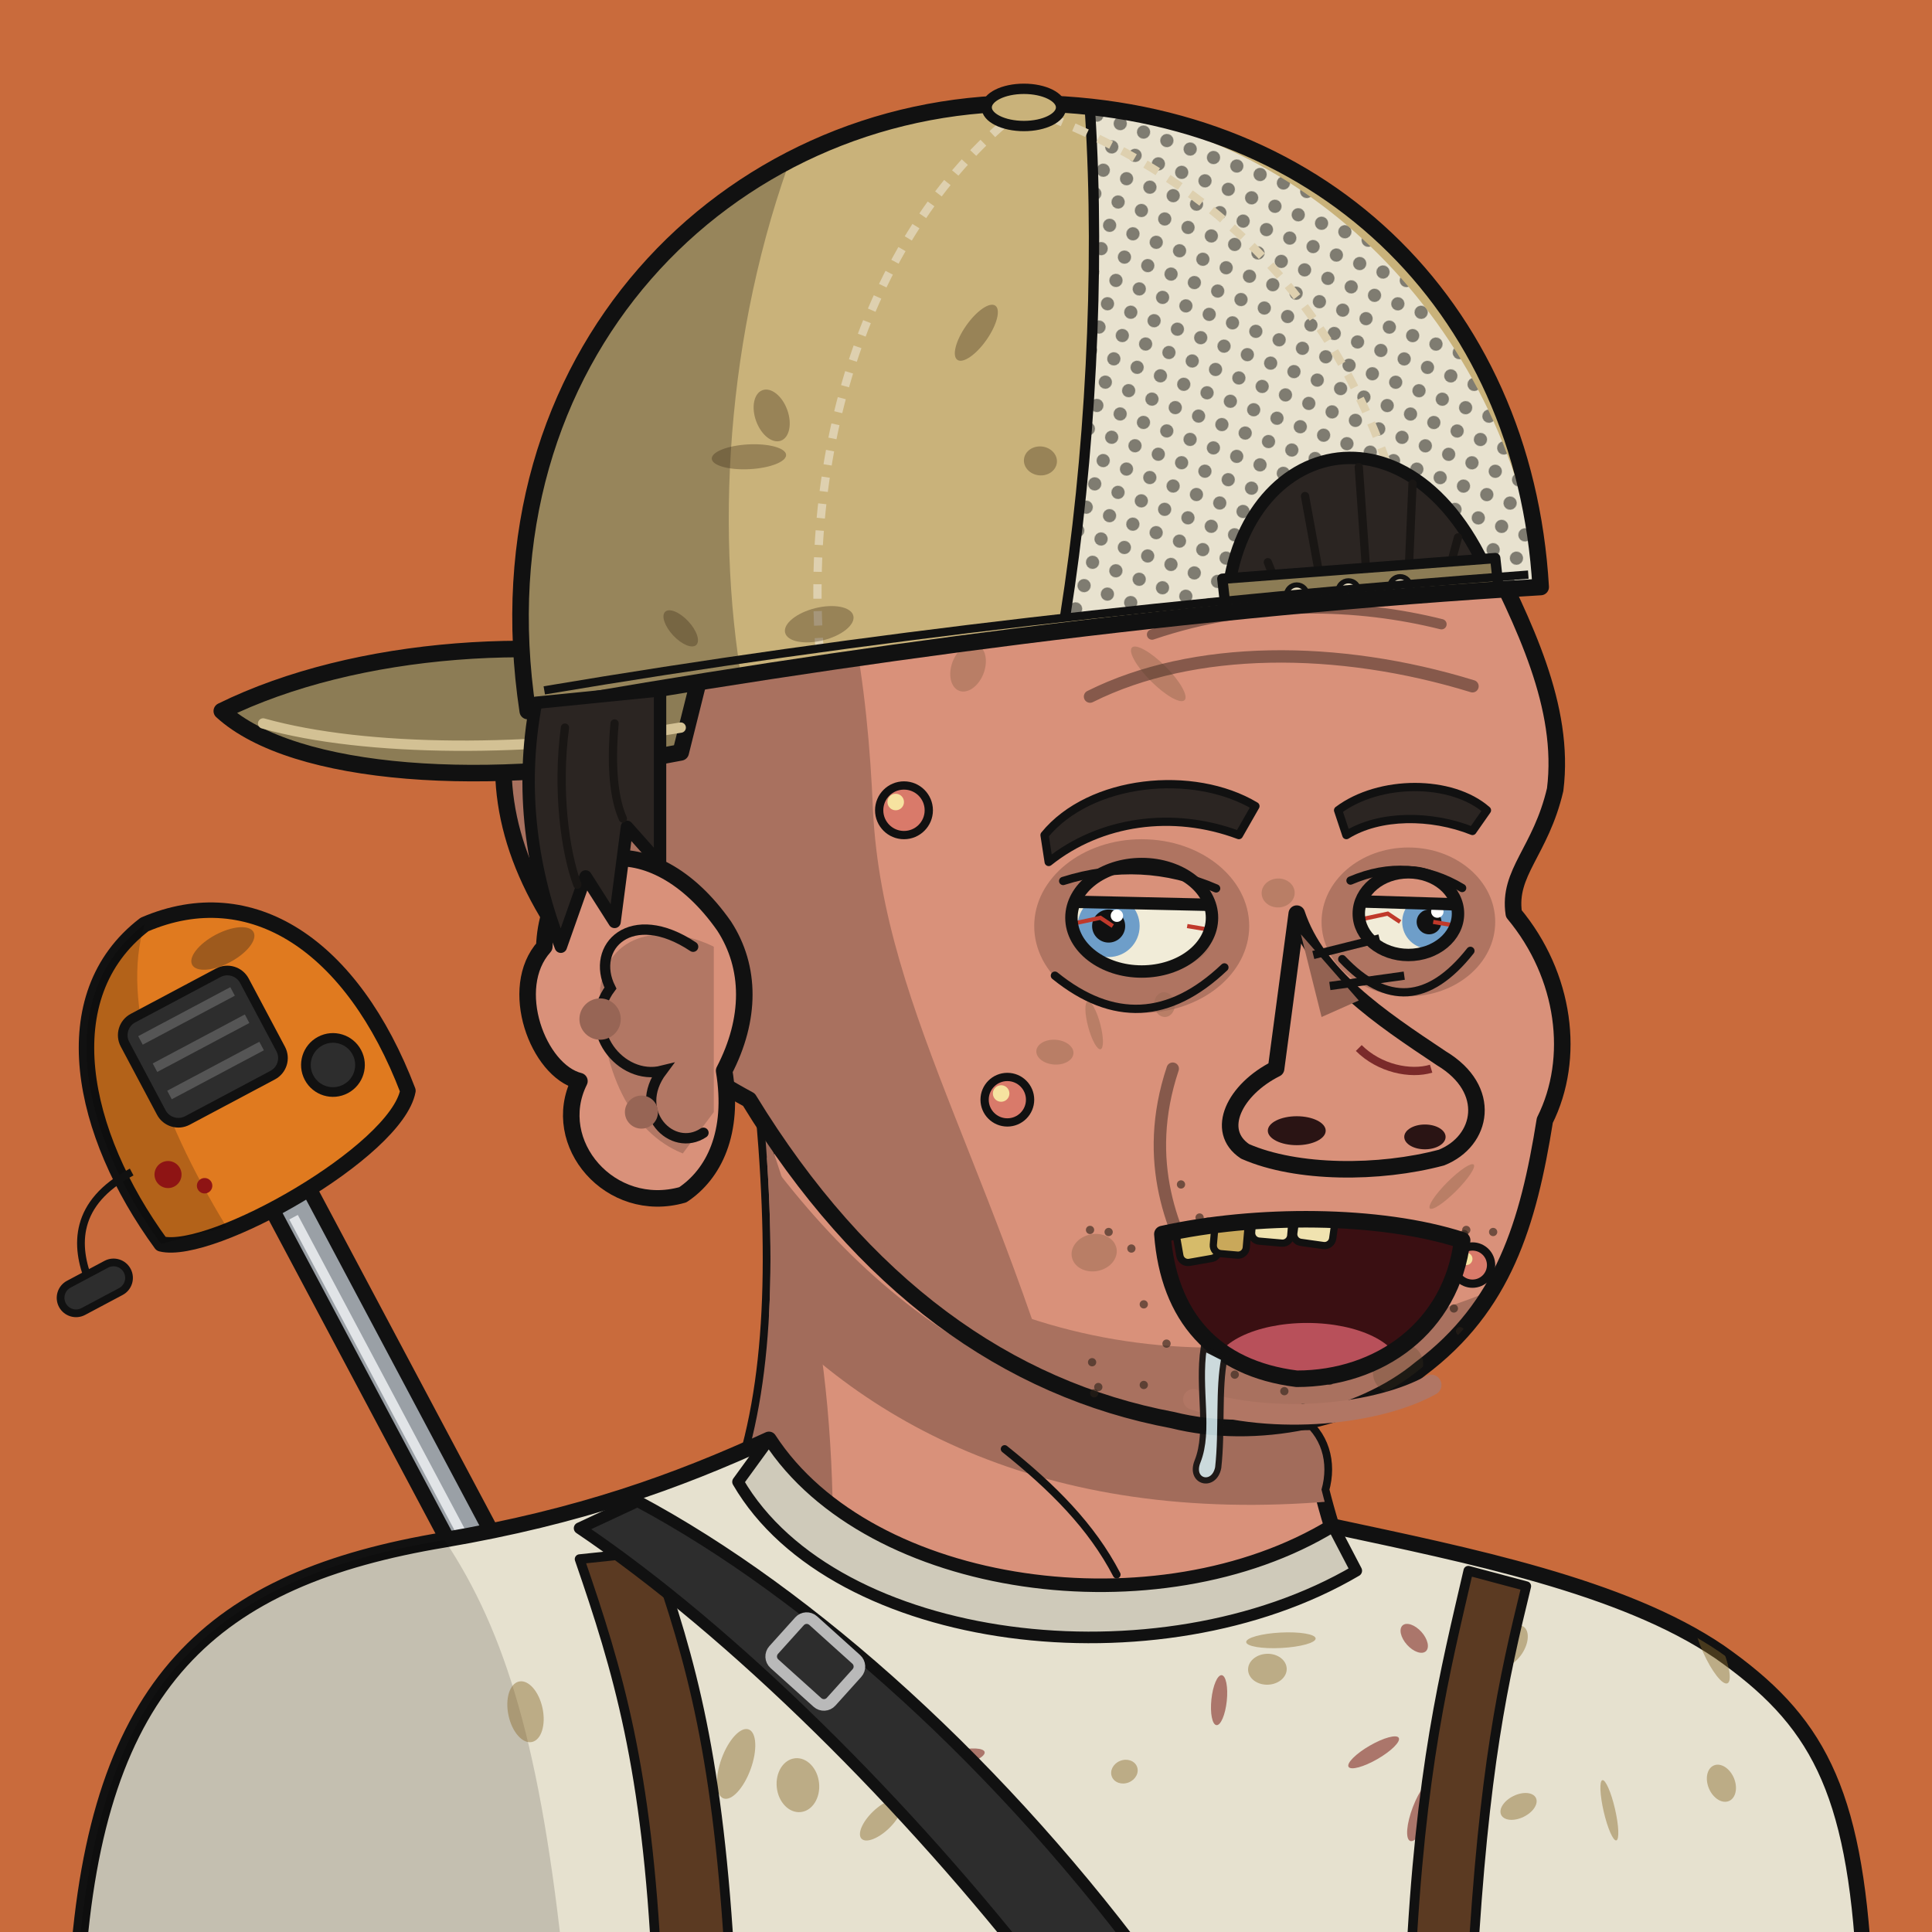
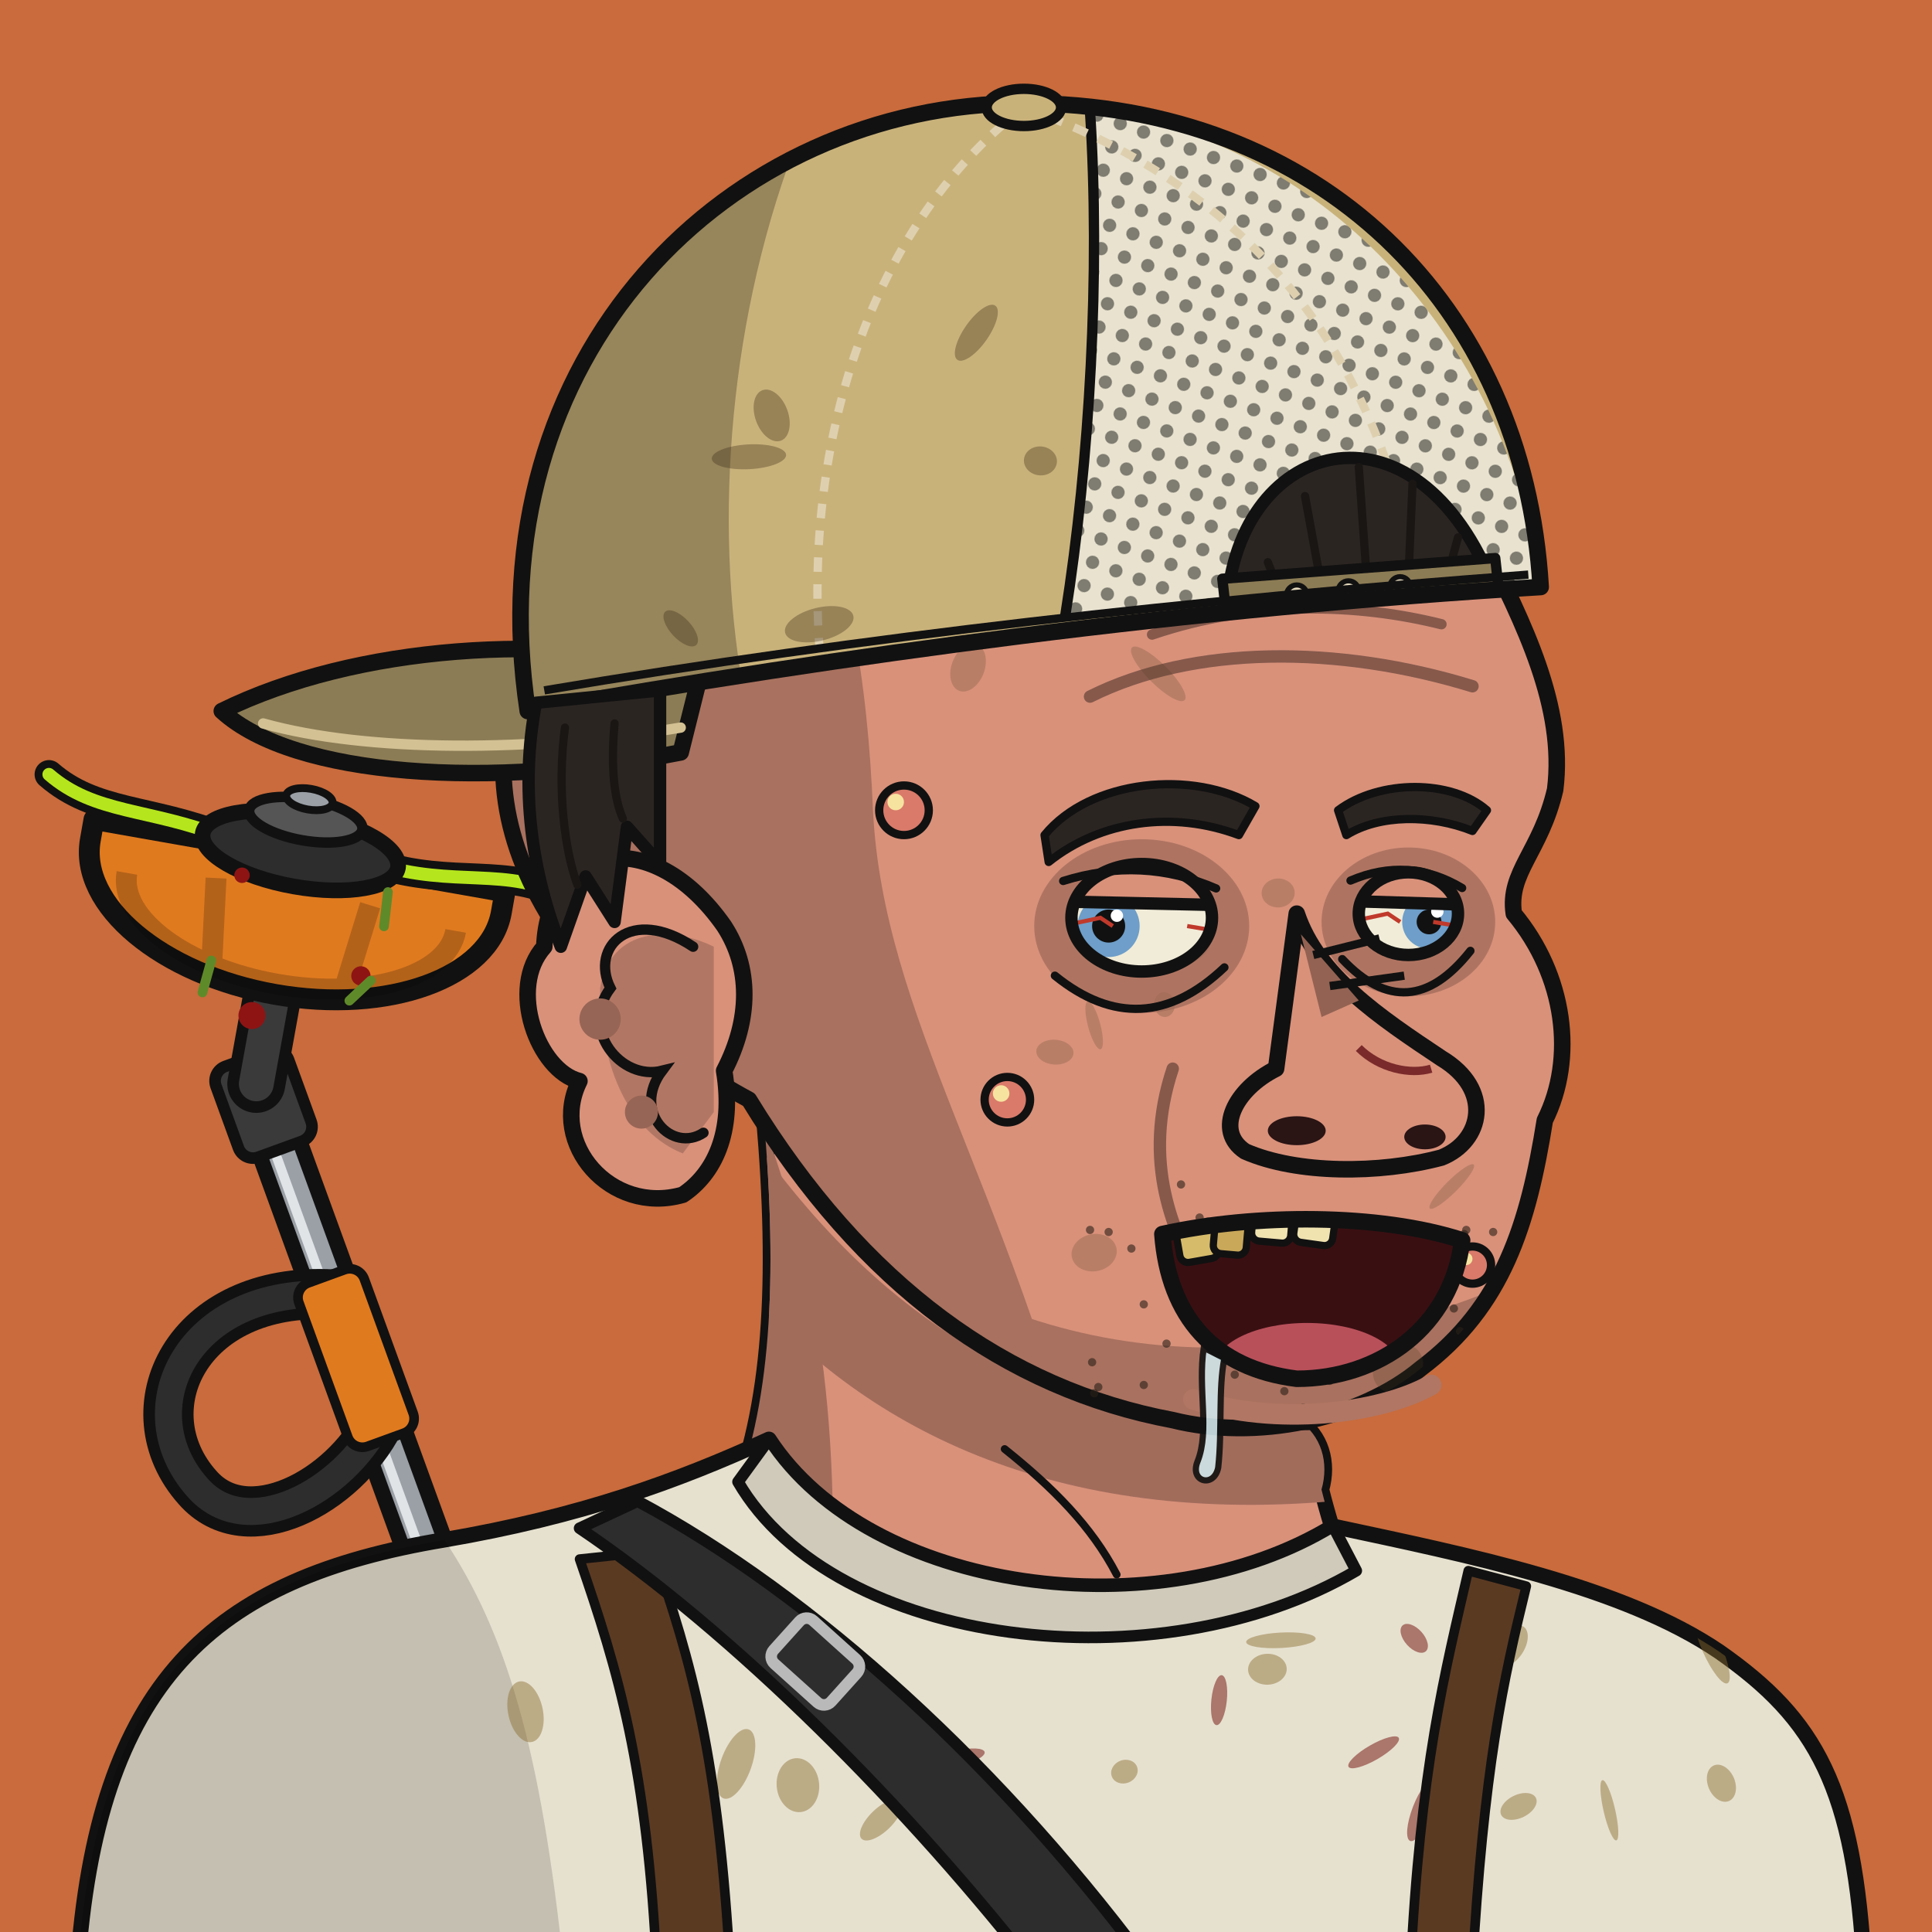
<svg xmlns="http://www.w3.org/2000/svg" viewBox="0 0 1000 1000" width="1000" height="1000">
  <rect width="1000" height="1000" fill="#c96b3c" />
  <g transform="translate(0 -55)">
-     <g transform="translate(502 1337) rotate(-28)">
-       <rect x="-11" y="-760" width="22" height="900" rx="10" fill="#9aa0a6" stroke="#111111" stroke-width="8" />
-       <path d="M -3 -740 L -3 120" stroke="#e1e4e7" stroke-width="5" />
-       <path d="M 0 -520 C 70 -540 110 -500 100 -440 C 92 -400 40 -400 0 -420" fill="none" stroke="#111111" stroke-width="26" stroke-linecap="round" />
-       <path d="M 0 -520 C 70 -540 110 -500 100 -440 C 92 -400 40 -400 0 -420" fill="none" stroke="#2d2d2d" stroke-width="14" stroke-linecap="round" />
-       <path d="M -70 -760 C -80 -830 -60 -900 0 -910 C 60 -905 90 -850 80 -770 C 60 -745 -50 -742 -70 -760 Z" fill="#e07a1f" stroke="#111111" stroke-width="8" stroke-linejoin="round" />
-       <path d="M -70 -760 C -80 -830 -60 -900 0 -910 C -30 -880 -40 -820 -36 -752 Z" fill="#000" opacity="0.2" />
-       <rect x="-38" y="-870" width="70" height="60" rx="10" fill="#2d2d2d" stroke="#111111" stroke-width="5" />
-       <path d="M -30 -858 L 24 -858" stroke="#555" stroke-width="5" />
-       <path d="M -30 -842 L 24 -842" stroke="#555" stroke-width="5" />
-       <path d="M -30 -826 L 24 -826" stroke="#555" stroke-width="5" />
-       <circle cx="52" cy="-800" r="14" fill="#2d2d2d" stroke="#111111" stroke-width="5" />
-       <path d="M -66 -800 C -100 -800 -110 -780 -112 -760" fill="none" stroke="#111111" stroke-width="4" />
-       <rect x="-130" y="-764" width="38" height="16" rx="8" fill="#2d2d2d" stroke="#111111" stroke-width="4" />
-       <ellipse cx="30" cy="-880" rx="18" ry="8" fill="#3b2a18" opacity="0.4" />
-       <circle cx="-50" cy="-790" r="7" fill="#8e1414" />
-       <circle cx="-36" cy="-776" r="4" fill="#8e1414" />
+     <g transform="translate(422 1411) rotate(-20)">
+       <rect x="-11" y="-830" width="22" height="960" rx="10" fill="#9aa0a6" stroke="#111111" stroke-width="8" />
+       <path d="M -3 -810 L -3 120" stroke="#e1e4e7" stroke-width="5" />
+       <path d="M 0 -730 C -70 -760 -120 -710 -100 -660 C -86 -624 -30 -632 0 -660" fill="none" stroke="#111111" stroke-width="26" stroke-linecap="round" />
+       <path d="M 0 -730 C -70 -760 -120 -710 -100 -660 C -86 -624 -30 -632 0 -660" fill="none" stroke="#2d2d2d" stroke-width="14" stroke-linecap="round" />
+       <rect x="-18" y="-740" width="36" height="90" rx="8" fill="#e07a1f" stroke="#111111" stroke-width="5" />
+       <rect x="-20" y="-860" width="40" height="50" rx="8" fill="#3a3a3a" stroke="#111111" stroke-width="6" />
+       <path d="M 0 -846 L 42 -918" stroke="#111111" stroke-width="30" stroke-linecap="round" />
+       <path d="M 0 -846 L 42 -918" stroke="#3a3a3a" stroke-width="18" stroke-linecap="round" />
+       <g transform="translate(56 -940) rotate(30) scale(1.35)">
+         <path d="M -80 0 A 80 46 0 0 0 80 0 L 80 -8 L -80 -8 Z" fill="#e07a1f" stroke="#111111" stroke-width="8" stroke-linejoin="round" />
+         <path d="M -64 10 A 64 32 0 0 0 64 10 M -30 6 L -26 38 M 30 6 L 26 38" fill="none" stroke="#000" stroke-width="8" opacity="0.2" />
+         <path d="M -30 -10 C -60 -16 -80 -10 -100 -22 M 30 -10 C 60 -6 80 -18 102 -10" fill="none" stroke="#111111" stroke-width="11" stroke-linecap="round" />
+         <path d="M -30 -10 C -60 -16 -80 -10 -100 -22 M 30 -10 C 60 -6 80 -18 102 -10" fill="none" stroke="#b5e61d" stroke-width="5" stroke-linecap="round" />
+         <ellipse cx="0" cy="-10" rx="38" ry="14" fill="#2d2d2d" stroke="#111111" stroke-width="6" />
+         <ellipse cx="0" cy="-22" rx="22" ry="8" fill="#555" stroke="#111111" stroke-width="4" />
+         <ellipse cx="0" cy="-30" rx="9" ry="4" fill="#9aa0a6" stroke="#111111" stroke-width="3" />
+       </g>
+       <circle cx="10" cy="-880" r="7" fill="#8e1414" />
+       <circle cx="70" cy="-880" r="5" fill="#8e1414" />
+       <circle cx="30" cy="-950" r="4" fill="#8e1414" />
+       <path d="M -10 -900 l 10 -14 M 90 -900 l 8 -16 M 60 -870 l 14 -6" stroke="#5f8a2a" stroke-width="5" stroke-linecap="round" />
    </g>
    <g transform="translate(-35 25) scale(1.07)" />
    <path d="M 392 600 C 402 690 402 760 385 815 C 360 840 320 856 290 868 L 720 920 C 700 880 690 850 684 826 C 688 812 684 798 672 790 C 664 770 660 745 662 720 Z" fill="#d9917a" stroke="#111111" stroke-width="8" stroke-linejoin="round" />
    <clipPath id="neckclip">
      <path d="M 392 600 C 402 690 402 760 385 815 C 360 840 320 856 290 868 L 720 920 C 700 880 690 850 684 826 C 688 812 684 798 672 790 C 664 770 660 745 662 720 Z" />
    </clipPath>
    <g clip-path="url(#neckclip)">
      <path d="M 380 630 C 450 735 540 800 690 795 L 690 832 C 540 845 440 790 380 715 Z" fill="#a26c5b" />
      <path d="M 380 600 C 425 700 435 790 430 900 L 280 900 L 280 600 Z" fill="#a26c5b" />
    </g>
    <path d="M 520 805 C 545 825 565 845 578 870" fill="none" stroke="#111111" stroke-width="4" stroke-linecap="round" />
    <clipPath id="torso">
      <path d="M 40 1075 C 50 925 110 872 230 852 C 300 840 350 822 398 800 C 450 880 600 900 690 845 C 760 860 840 876 890 910 C 940 945 960 980 965 1075 Z" />
    </clipPath>
    <path d="M 40 1075 C 50 925 110 872 230 852 C 300 840 350 822 398 800 C 450 880 600 900 690 845 C 760 860 840 876 890 910 C 940 945 960 980 965 1075 Z" fill="#e6e1cf" stroke="#111111" stroke-width="8" stroke-linejoin="round" />
    <g clip-path="url(#torso)">
      <path d="M 40 1075 C 50 925 110 872 230 852 C 262 900 280 960 292 1075 Z" fill="#000" opacity="0.15" />
      <ellipse cx="413" cy="979" rx="14" ry="11" transform="rotate(84 413 979)" fill="#8a6a2c" opacity="0.45" />
      <ellipse cx="328" cy="897" rx="10" ry="9" transform="rotate(178 328 897)" fill="#8a6a2c" opacity="0.45" />
      <ellipse cx="381" cy="968" rx="19" ry="8" transform="rotate(110 381 968)" fill="#8a6a2c" opacity="0.45" />
      <ellipse cx="574" cy="887" rx="6" ry="5" transform="rotate(109 574 887)" fill="#8a6a2c" opacity="0.45" />
      <ellipse cx="833" cy="992" rx="16" ry="3" transform="rotate(77 833 992)" fill="#8a6a2c" opacity="0.45" />
      <ellipse cx="786" cy="990" rx="6" ry="10" transform="rotate(64 786 990)" fill="#8a6a2c" opacity="0.45" />
      <ellipse cx="842" cy="873" rx="7" ry="6" transform="rotate(52 842 873)" fill="#8a6a2c" opacity="0.45" />
      <ellipse cx="483" cy="867" rx="13" ry="6" transform="rotate(15 483 867)" fill="#8a6a2c" opacity="0.45" />
      <ellipse cx="582" cy="972" rx="7" ry="6" transform="rotate(158 582 972)" fill="#8a6a2c" opacity="0.45" />
      <ellipse cx="886" cy="908" rx="20" ry="5" transform="rotate(66 886 908)" fill="#8a6a2c" opacity="0.45" />
      <ellipse cx="272" cy="941" rx="16" ry="9" transform="rotate(78 272 941)" fill="#8a6a2c" opacity="0.45" />
      <ellipse cx="891" cy="978" rx="7" ry="10" transform="rotate(157 891 978)" fill="#8a6a2c" opacity="0.45" />
      <ellipse cx="508" cy="872" rx="18" ry="4" transform="rotate(26 508 872)" fill="#8a6a2c" opacity="0.45" />
      <ellipse cx="510" cy="889" rx="18" ry="7" transform="rotate(38 510 889)" fill="#8a6a2c" opacity="0.45" />
      <ellipse cx="656" cy="919" rx="8" ry="10" transform="rotate(88 656 919)" fill="#8a6a2c" opacity="0.45" />
      <ellipse cx="663" cy="904" rx="18" ry="4" transform="rotate(177 663 904)" fill="#8a6a2c" opacity="0.45" />
      <ellipse cx="782" cy="907" rx="12" ry="7" transform="rotate(123 782 907)" fill="#8a6a2c" opacity="0.45" />
      <ellipse cx="456" cy="997" rx="14" ry="6" transform="rotate(136 456 997)" fill="#8a6a2c" opacity="0.45" />
      <ellipse cx="732" cy="903" rx="5" ry="9" transform="rotate(138 732 903)" fill="#7a1f1a" opacity="0.55" />
      <ellipse cx="711" cy="962" rx="15" ry="4" transform="rotate(150 711 962)" fill="#7a1f1a" opacity="0.55" />
      <ellipse cx="736" cy="992" rx="17" ry="5" transform="rotate(111 736 992)" fill="#7a1f1a" opacity="0.55" />
      <ellipse cx="496" cy="965" rx="14" ry="4" transform="rotate(167 496 965)" fill="#7a1f1a" opacity="0.55" />
      <ellipse cx="631" cy="935" rx="13" ry="4" transform="rotate(96 631 935)" fill="#7a1f1a" opacity="0.55" />
    </g>
    <path d="M 398 800 C 450 880 600 900 690 845 L 702 868 C 600 928 432 908 382 822 Z" fill="#cfcaba" stroke="#111111" stroke-width="6" stroke-linejoin="round" />
    <path d="M 300 862 C 320 920 335 970 340 1075 L 378 1075 C 372 965 358 915 338 858 Z" fill="#5b3a22" stroke="#111111" stroke-width="5" stroke-linejoin="round" />
    <path d="M 760 868 C 748 920 735 970 730 1075 L 762 1075 C 768 970 778 925 790 876 Z" fill="#5b3a22" stroke="#111111" stroke-width="5" stroke-linejoin="round" />
    <path d="M 300 846 C 380 900 470 990 540 1080 L 600 1080 C 520 970 420 880 330 832 Z" fill="#2d2d2d" stroke="#111111" stroke-width="6" stroke-linejoin="round" />
    <rect x="402" y="900" width="40" height="30" rx="5" transform="rotate(42 422 915)" fill="none" stroke="#b9b9b9" stroke-width="6" />
    <g transform="translate(-35 25) scale(1.07)">
      <clipPath id="headclip">
        <path d="M 395 560 Q 334 527 302 477 Q 262 416 284 356 Q 288 295 319 250 Q 344 196 393 171 Q 440 125 500 128 Q 563 96 620 115 Q 682 119 719 172 Q 754 214 750 290 C 770 330 790 370 785 410 C 778 440 762 450 765 470 C 790 500 795 540 780 570 C 772 620 760 660 720 690 C 690 715 640 725 600 715 C 520 700 450 650 395 560 Z" />
      </clipPath>
      <path d="M 395 560 Q 334 527 302 477 Q 262 416 284 356 Q 288 295 319 250 Q 344 196 393 171 Q 440 125 500 128 Q 563 96 620 115 Q 682 119 719 172 Q 754 214 750 290 C 770 330 790 370 785 410 C 778 440 762 450 765 470 C 790 500 795 540 780 570 C 772 620 760 660 720 690 C 690 715 640 725 600 715 C 520 700 450 650 395 560 Z" fill="#d9917a" />
      <g clip-path="url(#headclip)">
        <path d="M 250 100 C 420 160 450 300 455 420 C 460 520 520 600 560 760 L 250 760 Z" fill="#a9715f" />
        <path d="M 420 600 C 520 690 640 700 760 650 L 760 760 L 400 760 Z" fill="#a9715f" />
        <path d="M 560 190 C 640 200 700 250 715 300 C 660 270 600 245 545 240 Z" fill="#e2ac9b" opacity="0.8" />
        <path d="M 603 212 A 38 28 0 0 0 679 212 A 42 36 0 0 1 603 212 Z" fill="#86594b" opacity="0.85" />
        <path d="M 603 212 A 38 28 0 0 0 664 234" fill="none" stroke="#111111" stroke-width="4" stroke-linecap="round" opacity="0.8" />
        <ellipse cx="651" cy="195" rx="13" ry="7" transform="rotate(-20 641 212)" fill="#e2ac9b" opacity="0.9" />
        <path d="M 492 239 A 39 29 0 0 0 571 239 A 43 37 0 0 1 492 239 Z" fill="#86594b" opacity="0.85" />
        <path d="M 492 239 A 39 29 0 0 0 555 263" fill="none" stroke="#111111" stroke-width="4" stroke-linecap="round" opacity="0.8" />
        <ellipse cx="541" cy="222" rx="14" ry="7" transform="rotate(-20 531 239)" fill="#e2ac9b" opacity="0.9" />
        <path d="M 544 284 A 41 30 0 0 0 625 284 A 45 39 0 0 1 544 284 Z" fill="#86594b" opacity="0.85" />
        <path d="M 544 284 A 41 30 0 0 0 608 308" fill="none" stroke="#111111" stroke-width="4" stroke-linecap="round" opacity="0.8" />
        <ellipse cx="594" cy="265" rx="14" ry="7" transform="rotate(-20 584 284)" fill="#e2ac9b" opacity="0.9" />
        <path d="M 465 229 A 43 32 0 0 0 550 229 A 47 41 0 0 1 465 229 Z" fill="#86594b" opacity="0.85" />
        <path d="M 465 229 A 43 32 0 0 0 533 255" fill="none" stroke="#111111" stroke-width="4" stroke-linecap="round" opacity="0.8" />
        <ellipse cx="518" cy="210" rx="15" ry="8" transform="rotate(-20 507 229)" fill="#e2ac9b" opacity="0.9" />
        <path d="M 387 221 A 49 37 0 0 0 485 221 A 54 47 0 0 1 387 221 Z" fill="#86594b" opacity="0.85" />
        <path d="M 387 221 A 49 37 0 0 0 465 251" fill="none" stroke="#111111" stroke-width="4" stroke-linecap="round" opacity="0.8" />
        <ellipse cx="448" cy="199" rx="17" ry="9" transform="rotate(-20 436 221)" fill="#e2ac9b" opacity="0.9" />
        <path d="M 556 206 A 41 30 0 0 0 638 206 A 45 39 0 0 1 556 206 Z" fill="#86594b" opacity="0.85" />
        <path d="M 556 206 A 41 30 0 0 0 621 231" fill="none" stroke="#111111" stroke-width="4" stroke-linecap="round" opacity="0.8" />
        <ellipse cx="607" cy="188" rx="14" ry="7" transform="rotate(-20 597 206)" fill="#e2ac9b" opacity="0.9" />
        <path d="M 560 365 C 610 340 680 340 745 360" fill="none" stroke="#86594b" stroke-width="6" stroke-linecap="round" />
        <path d="M 590 335 C 640 318 690 320 730 330" fill="none" stroke="#86594b" stroke-width="5" stroke-linecap="round" />
        <path d="M 600 545 C 585 590 600 625 615 650" fill="none" stroke="#86594b" stroke-width="6" stroke-linecap="round" />
      </g>
      <path d="M 395 560 Q 334 527 302 477 Q 262 416 284 356 Q 288 295 319 250 Q 344 196 393 171 Q 440 125 500 128 Q 563 96 620 115 Q 682 119 719 172 Q 754 214 750 290 C 770 330 790 370 785 410 C 778 440 762 450 765 470 C 790 500 795 540 780 570 C 772 620 760 660 720 690 C 690 715 640 725 600 715 C 520 700 450 650 395 560 Z" fill="none" stroke="#111111" stroke-width="8" stroke-linejoin="round" />
      <g clip-path="url(#headclip)">
        <ellipse cx="562" cy="524" rx="12" ry="3" transform="rotate(75 562 524)" fill="#4a3a22" opacity="0.22" />
        <ellipse cx="596" cy="514" rx="6" ry="5" transform="rotate(84 596 514)" fill="#4a3a22" opacity="0.22" />
        <ellipse cx="604" cy="490" rx="15" ry="6" transform="rotate(157 604 490)" fill="#4a3a22" opacity="0.22" />
        <ellipse cx="542" cy="236" rx="18" ry="10" transform="rotate(81 542 236)" fill="#4a3a22" opacity="0.22" />
        <ellipse cx="553" cy="290" rx="14" ry="9" transform="rotate(122 553 290)" fill="#4a3a22" opacity="0.22" />
        <ellipse cx="425" cy="249" rx="6" ry="7" transform="rotate(116 425 249)" fill="#4a3a22" opacity="0.22" />
        <ellipse cx="709" cy="690" rx="13" ry="11" transform="rotate(138 709 690)" fill="#4a3a22" opacity="0.22" />
        <ellipse cx="526" cy="206" rx="14" ry="10" transform="rotate(67 526 206)" fill="#4a3a22" opacity="0.22" />
        <ellipse cx="358" cy="668" rx="7" ry="7" transform="rotate(130 358 668)" fill="#4a3a22" opacity="0.22" />
        <ellipse cx="355" cy="235" rx="11" ry="10" transform="rotate(162 355 235)" fill="#4a3a22" opacity="0.22" />
        <ellipse cx="543" cy="537" rx="6" ry="9" transform="rotate(94 543 537)" fill="#4a3a22" opacity="0.22" />
        <ellipse cx="735" cy="602" rx="15" ry="3" transform="rotate(135 735 602)" fill="#4a3a22" opacity="0.22" />
        <ellipse cx="501" cy="351" rx="12" ry="8" transform="rotate(111 501 351)" fill="#4a3a22" opacity="0.22" />
        <ellipse cx="593" cy="354" rx="18" ry="5" transform="rotate(45 593 354)" fill="#4a3a22" opacity="0.22" />
        <ellipse cx="562" cy="634" rx="11" ry="9" transform="rotate(169 562 634)" fill="#4a3a22" opacity="0.22" />
        <ellipse cx="651" cy="460" rx="8" ry="7" transform="rotate(178 651 460)" fill="#4a3a22" opacity="0.22" />
        <circle cx="676" cy="696" r="2" fill="#2a2018" opacity="0.6" />
        <circle cx="562" cy="702" r="2" fill="#2a2018" opacity="0.6" />
        <circle cx="728" cy="698" r="2" fill="#2a2018" opacity="0.6" />
        <circle cx="617" cy="619" r="2" fill="#2a2018" opacity="0.6" />
        <circle cx="586" cy="698" r="2" fill="#2a2018" opacity="0.6" />
        <circle cx="645" cy="663" r="2" fill="#2a2018" opacity="0.6" />
        <circle cx="613" cy="617" r="2" fill="#2a2018" opacity="0.6" />
        <circle cx="614" cy="641" r="2" fill="#2a2018" opacity="0.6" />
        <circle cx="778" cy="655" r="2" fill="#2a2018" opacity="0.6" />
        <circle cx="670" cy="662" r="2" fill="#2a2018" opacity="0.6" />
        <circle cx="623" cy="666" r="2" fill="#2a2018" opacity="0.6" />
        <circle cx="586" cy="659" r="2" fill="#2a2018" opacity="0.6" />
        <circle cx="662" cy="666" r="2" fill="#2a2018" opacity="0.6" />
        <circle cx="761" cy="676" r="2" fill="#2a2018" opacity="0.6" />
        <circle cx="569" cy="624" r="2" fill="#2a2018" opacity="0.6" />
        <circle cx="668" cy="695" r="2" fill="#2a2018" opacity="0.6" />
        <circle cx="778" cy="701" r="2" fill="#2a2018" opacity="0.6" />
        <circle cx="597" cy="678" r="2" fill="#2a2018" opacity="0.6" />
        <circle cx="641" cy="631" r="2" fill="#2a2018" opacity="0.6" />
        <circle cx="630" cy="646" r="2" fill="#2a2018" opacity="0.6" />
        <circle cx="755" cy="624" r="2" fill="#2a2018" opacity="0.6" />
        <circle cx="564" cy="699" r="2" fill="#2a2018" opacity="0.6" />
        <circle cx="736" cy="648" r="2" fill="#2a2018" opacity="0.6" />
        <circle cx="604" cy="601" r="2" fill="#2a2018" opacity="0.6" />
        <circle cx="730" cy="637" r="2" fill="#2a2018" opacity="0.6" />
        <circle cx="705" cy="671" r="2" fill="#2a2018" opacity="0.6" />
        <circle cx="739" cy="672" r="2" fill="#2a2018" opacity="0.6" />
        <circle cx="561" cy="687" r="2" fill="#2a2018" opacity="0.6" />
        <circle cx="654" cy="701" r="2" fill="#2a2018" opacity="0.6" />
        <circle cx="736" cy="661" r="2" fill="#2a2018" opacity="0.6" />
        <circle cx="741" cy="625" r="2" fill="#2a2018" opacity="0.6" />
        <circle cx="663" cy="709" r="2" fill="#2a2018" opacity="0.6" />
        <circle cx="580" cy="632" r="2" fill="#2a2018" opacity="0.6" />
        <circle cx="657" cy="617" r="2" fill="#2a2018" opacity="0.6" />
        <circle cx="646" cy="659" r="2" fill="#2a2018" opacity="0.6" />
        <circle cx="711" cy="624" r="2" fill="#2a2018" opacity="0.6" />
        <circle cx="742" cy="623" r="2" fill="#2a2018" opacity="0.6" />
        <circle cx="560" cy="623" r="2" fill="#2a2018" opacity="0.6" />
        <circle cx="685" cy="657" r="2" fill="#2a2018" opacity="0.6" />
        <circle cx="630" cy="693" r="2" fill="#2a2018" opacity="0.6" />
        <circle cx="575" cy="300" r="14" fill="#d97a6a" stroke="#111" stroke-width="4" />
        <circle cx="571" cy="296" r="5" fill="#f6e3a0" />
        <circle cx="520" cy="560" r="11" fill="#d97a6a" stroke="#111" stroke-width="4" />
        <circle cx="517" cy="557" r="4" fill="#f6e3a0" />
        <circle cx="745" cy="640" r="9" fill="#d97a6a" stroke="#111" stroke-width="4" />
        <circle cx="742" cy="637" r="3" fill="#f6e3a0" />
        <circle cx="470" cy="420" r="12" fill="#d97a6a" stroke="#111" stroke-width="4" />
        <circle cx="466" cy="416" r="4" fill="#f6e3a0" />
      </g>
      <g transform="translate(-22 6)">
        <path d="M 405 470 C 370 420 320 430 318 480 C 300 500 315 540 335 545 C 320 575 350 610 385 600 C 400 590 410 570 405 540 C 418 515 418 490 405 470 Z" fill="#d9917a" stroke="#111111" stroke-width="8" stroke-linejoin="round" />
        <path d="M 400 480 C 380 470 350 470 345 500 C 345 540 360 570 385 580 L 400 560 Z" fill="#976555" opacity="0.6" />
        <path d="M 390 480 C 360 460 340 480 350 500 C 335 520 355 545 375 540 C 360 560 380 580 395 570" fill="none" stroke="#111111" stroke-width="5" stroke-linecap="round" />
        <circle cx="345" cy="515" r="10" fill="#976555" />
        <circle cx="365" cy="560" r="8" fill="#976555" />
      </g>
      <ellipse cx="585" cy="476" rx="52" ry="42" fill="#9c6857" opacity="0.7" />
      <path d="M 543 500 Q 585 534 625 496" fill="none" stroke="#111111" stroke-width="4" stroke-linecap="round" />
      <clipPath id="e585472">
        <ellipse cx="585" cy="472" rx="34" ry="26" />
      </clipPath>
      <ellipse cx="585" cy="472" rx="34" ry="26" fill="#f1ecd8" />
      <g clip-path="url(#e585472)">
        <circle cx="569" cy="476" r="15" fill="#6e9ec9" />
        <circle cx="569" cy="476" r="8" fill="#111" />
        <circle cx="573" cy="471" r="3" fill="#fff" />
        <path d="M 551 475 l 14 -3 l 6 4 M 619 478 l -12 -2" stroke="#c0392b" stroke-width="2" fill="none" />
        <rect x="549" y="444" width="72" height="20.2" fill="#d9917a" />
        <path d="M 549 464.2 L 621 465.8" stroke="#111111" stroke-width="6" />
      </g>
      <ellipse cx="585" cy="472" rx="34" ry="26" fill="none" stroke="#111111" stroke-width="6" />
      <path d="M 547 454.2 Q 585 442.2 621 457.8" fill="none" stroke="#111111" stroke-width="4" stroke-linecap="round" />
      <ellipse cx="714" cy="474" rx="42" ry="36" fill="#9c6857" opacity="0.7" />
      <path d="M 682 492 Q 714 526 744 488" fill="none" stroke="#111111" stroke-width="4" stroke-linecap="round" />
      <clipPath id="e714470">
        <ellipse cx="714" cy="470" rx="24" ry="20" />
      </clipPath>
      <ellipse cx="714" cy="470" rx="24" ry="20" fill="#f1ecd8" />
      <g clip-path="url(#e714470)">
        <circle cx="724" cy="474" r="13" fill="#6e9ec9" />
        <circle cx="724" cy="474" r="6" fill="#111" />
        <circle cx="728" cy="469" r="3" fill="#fff" />
        <path d="M 690 473 l 14 -3 l 6 4 M 738 476 l -12 -2" stroke="#c0392b" stroke-width="2" fill="none" />
        <rect x="688" y="448" width="52" height="16.0" fill="#d9917a" />
        <path d="M 688 464.0 L 740 465.6" stroke="#111111" stroke-width="6" />
      </g>
      <ellipse cx="714" cy="470" rx="24" ry="20" fill="none" stroke="#111111" stroke-width="6" />
      <path d="M 686 454.0 Q 714 442.0 740 457.6" fill="none" stroke="#111111" stroke-width="4" stroke-linecap="round" />
      <path d="M 538 432 C 560 405 610 400 640 418 L 632 432 C 600 420 565 425 540 445 Z" fill="#2b2522" stroke="#111111" stroke-width="4" stroke-linejoin="round" />
      <path d="M 680 420 C 700 405 735 405 752 420 L 745 430 C 725 422 700 422 684 432 Z" fill="#2b2522" stroke="#111111" stroke-width="4" stroke-linejoin="round" />
      <path d="M 660 470 C 670 500 700 520 730 540 C 755 555 750 580 730 588 C 700 596 660 596 635 585 C 620 575 630 555 650 545 Z" fill="#d9917a" stroke="#111111" stroke-width="8" stroke-linejoin="round" />
      <path d="M 662 480 L 690 512 L 672 520 Z" fill="#936252" />
      <path d="M 668 490 L 700 482 M 676 505 L 712 500" stroke="#111111" stroke-width="4" />
      <ellipse cx="660" cy="575" rx="14" ry="7" fill="#2a1414" />
      <ellipse cx="722" cy="578" rx="10" ry="6" fill="#2a1414" />
      <path d="M 690 535 C 700 545 715 548 725 545" fill="none" stroke="#7a2a2a" stroke-width="4" />
      <clipPath id="mclip">
        <path d="M 595 625 C 640 615 700 615 740 628 C 735 670 700 695 660 695 C 620 690 598 665 595 625 Z" />
      </clipPath>
      <path d="M 595 625 C 640 615 700 615 740 628 C 735 670 700 695 660 695 C 620 690 598 665 595 625 Z" fill="#3a0f12" />
      <g clip-path="url(#mclip)">
        <rect x="600" y="615" width="19" height="23" rx="4" fill="#d6bb6a" stroke="#111" stroke-width="3.5" transform="rotate(-10 610 615)" />
        <rect x="621" y="615" width="16" height="20" rx="4" fill="#c9a85a" stroke="#111" stroke-width="3.5" transform="rotate(5 630 615)" />
        <rect x="639" y="615" width="19" height="14" rx="4" fill="#f0e3b0" stroke="#111" stroke-width="3.5" transform="rotate(5 649 615)" />
        <rect x="660" y="615" width="19" height="15" rx="4" fill="#f0e3b0" stroke="#111" stroke-width="3.5" transform="rotate(8 670 615)" />
        <ellipse cx="665" cy="690" rx="45" ry="22" fill="#b8505a" />
      </g>
      <path d="M 595 625 C 640 615 700 615 740 628 C 735 670 700 695 660 695 C 620 690 598 665 595 625 Z" fill="none" stroke="#111" stroke-width="8" stroke-linejoin="round" />
      <path d="M 610 705 C 650 718 700 712 725 698" fill="none" stroke="#b17664" stroke-width="10" stroke-linecap="round" />
      <path d="M 615 680 C 612 700 618 720 612 735 C 608 745 620 748 622 738 C 624 720 622 700 625 685 Z" fill="#cfe6ea" stroke="#111" stroke-width="3" opacity="0.9" />
      <defs>
        <pattern id="capmesh" width="12" height="12" patternUnits="userSpaceOnUse" patternTransform="rotate(20)">
          <rect width="12" height="12" fill="#e8e2cf" />
          <circle cx="6" cy="6" r="3.2" fill="#7f7c71" />
        </pattern>
        <clipPath id="capclip">
          <path d="M 288 372 C 262 200 385 78 528 78 C 670 78 770 175 778 312 C 610 322 440 345 288 372 Z" />
        </clipPath>
      </defs>
      <path d="M 372 352 C 300 334 205 340 140 372 C 175 404 270 410 362 392 Z" fill="#8c7c55" stroke="#111111" stroke-width="8" stroke-linejoin="round" />
      <path d="M 362 380 C 290 392 210 392 160 378" fill="none" stroke="#d3c194" stroke-width="5" stroke-linecap="round" />
      <path d="M 288 372 C 262 200 385 78 528 78 C 670 78 770 175 778 312 C 610 322 440 345 288 372 Z" fill="#c9b27a" />
      <g clip-path="url(#capclip)">
        <path d="M 560 82 C 660 92 760 180 778 312 C 700 316 620 320 548 326 C 560 250 565 160 560 82 Z" fill="url(#capmesh)" />
        <path d="M 560 82 C 565 160 560 250 548 326" fill="none" stroke="#111111" stroke-width="5" />
        <path d="M 280 380 C 270 220 340 120 420 92 C 385 180 378 280 392 360 Z" fill="#000" opacity="0.25" />
        <path d="M 528 80 C 450 140 420 250 430 352 M 528 80 C 640 120 700 200 720 316" fill="none" stroke="#ded0af" stroke-width="4" stroke-dasharray="7 6" />
        <path d="M 626 326 C 628 240 718 214 756 314 Z" fill="#2b2522" stroke="#111111" stroke-width="6" stroke-linejoin="round" />
        <path d="M 646 300 l 8 20 M 664 268 l 8 44 M 690 254 l 4 56 M 716 262 l -2 46 M 738 288 l -6 22" stroke="#191614" stroke-width="4" stroke-linecap="round" />
        <path d="M 624 308 L 756 298 L 758 316 L 626 326 Z" fill="#8c7c55" stroke="#111111" stroke-width="5" stroke-linejoin="round" />
        <circle cx="660" cy="316" r="5" fill="#e4d8bc" stroke="#111111" stroke-width="2.5" />
        <circle cx="685" cy="314" r="5" fill="#e4d8bc" stroke="#111111" stroke-width="2.5" />
        <circle cx="710" cy="312" r="5" fill="#e4d8bc" stroke="#111111" stroke-width="2.5" />
        <ellipse cx="362" cy="332" rx="11" ry="5" transform="rotate(47 362 332)" fill="#3b2a18" opacity="0.35" />
        <ellipse cx="536" cy="251" rx="8" ry="7" transform="rotate(6 536 251)" fill="#3b2a18" opacity="0.35" />
        <ellipse cx="505" cy="189" rx="16" ry="6" transform="rotate(125 505 189)" fill="#3b2a18" opacity="0.35" />
        <ellipse cx="395" cy="249" rx="18" ry="6" transform="rotate(177 395 249)" fill="#3b2a18" opacity="0.35" />
        <ellipse cx="406" cy="229" rx="13" ry="8" transform="rotate(70 406 229)" fill="#3b2a18" opacity="0.35" />
        <ellipse cx="429" cy="330" rx="17" ry="8" transform="rotate(166 429 330)" fill="#3b2a18" opacity="0.35" />
      </g>
      <path d="M 288 372 C 262 200 385 78 528 78 C 670 78 770 175 778 312 C 610 322 440 345 288 372 Z" fill="none" stroke="#111111" stroke-width="8" stroke-linejoin="round" />
      <path d="M 296 362 C 450 336 610 318 772 306" fill="none" stroke="#111111" stroke-width="4" />
      <ellipse cx="528" cy="80" rx="18" ry="9" fill="#c9b27a" stroke="#111111" stroke-width="5" />
      <path d="M 292 368 C 284 410 290 450 304 486 L 316 452 L 330 474 L 336 428 L 352 446 L 352 362 Z" fill="#2b2522" stroke="#111111" stroke-width="6" stroke-linejoin="round" />
      <path d="M 306 380 C 302 410 306 440 312 456 M 330 378 C 328 400 330 415 334 424" fill="none" stroke="#191614" stroke-width="4" stroke-linecap="round" />
    </g>
  </g>
</svg>
